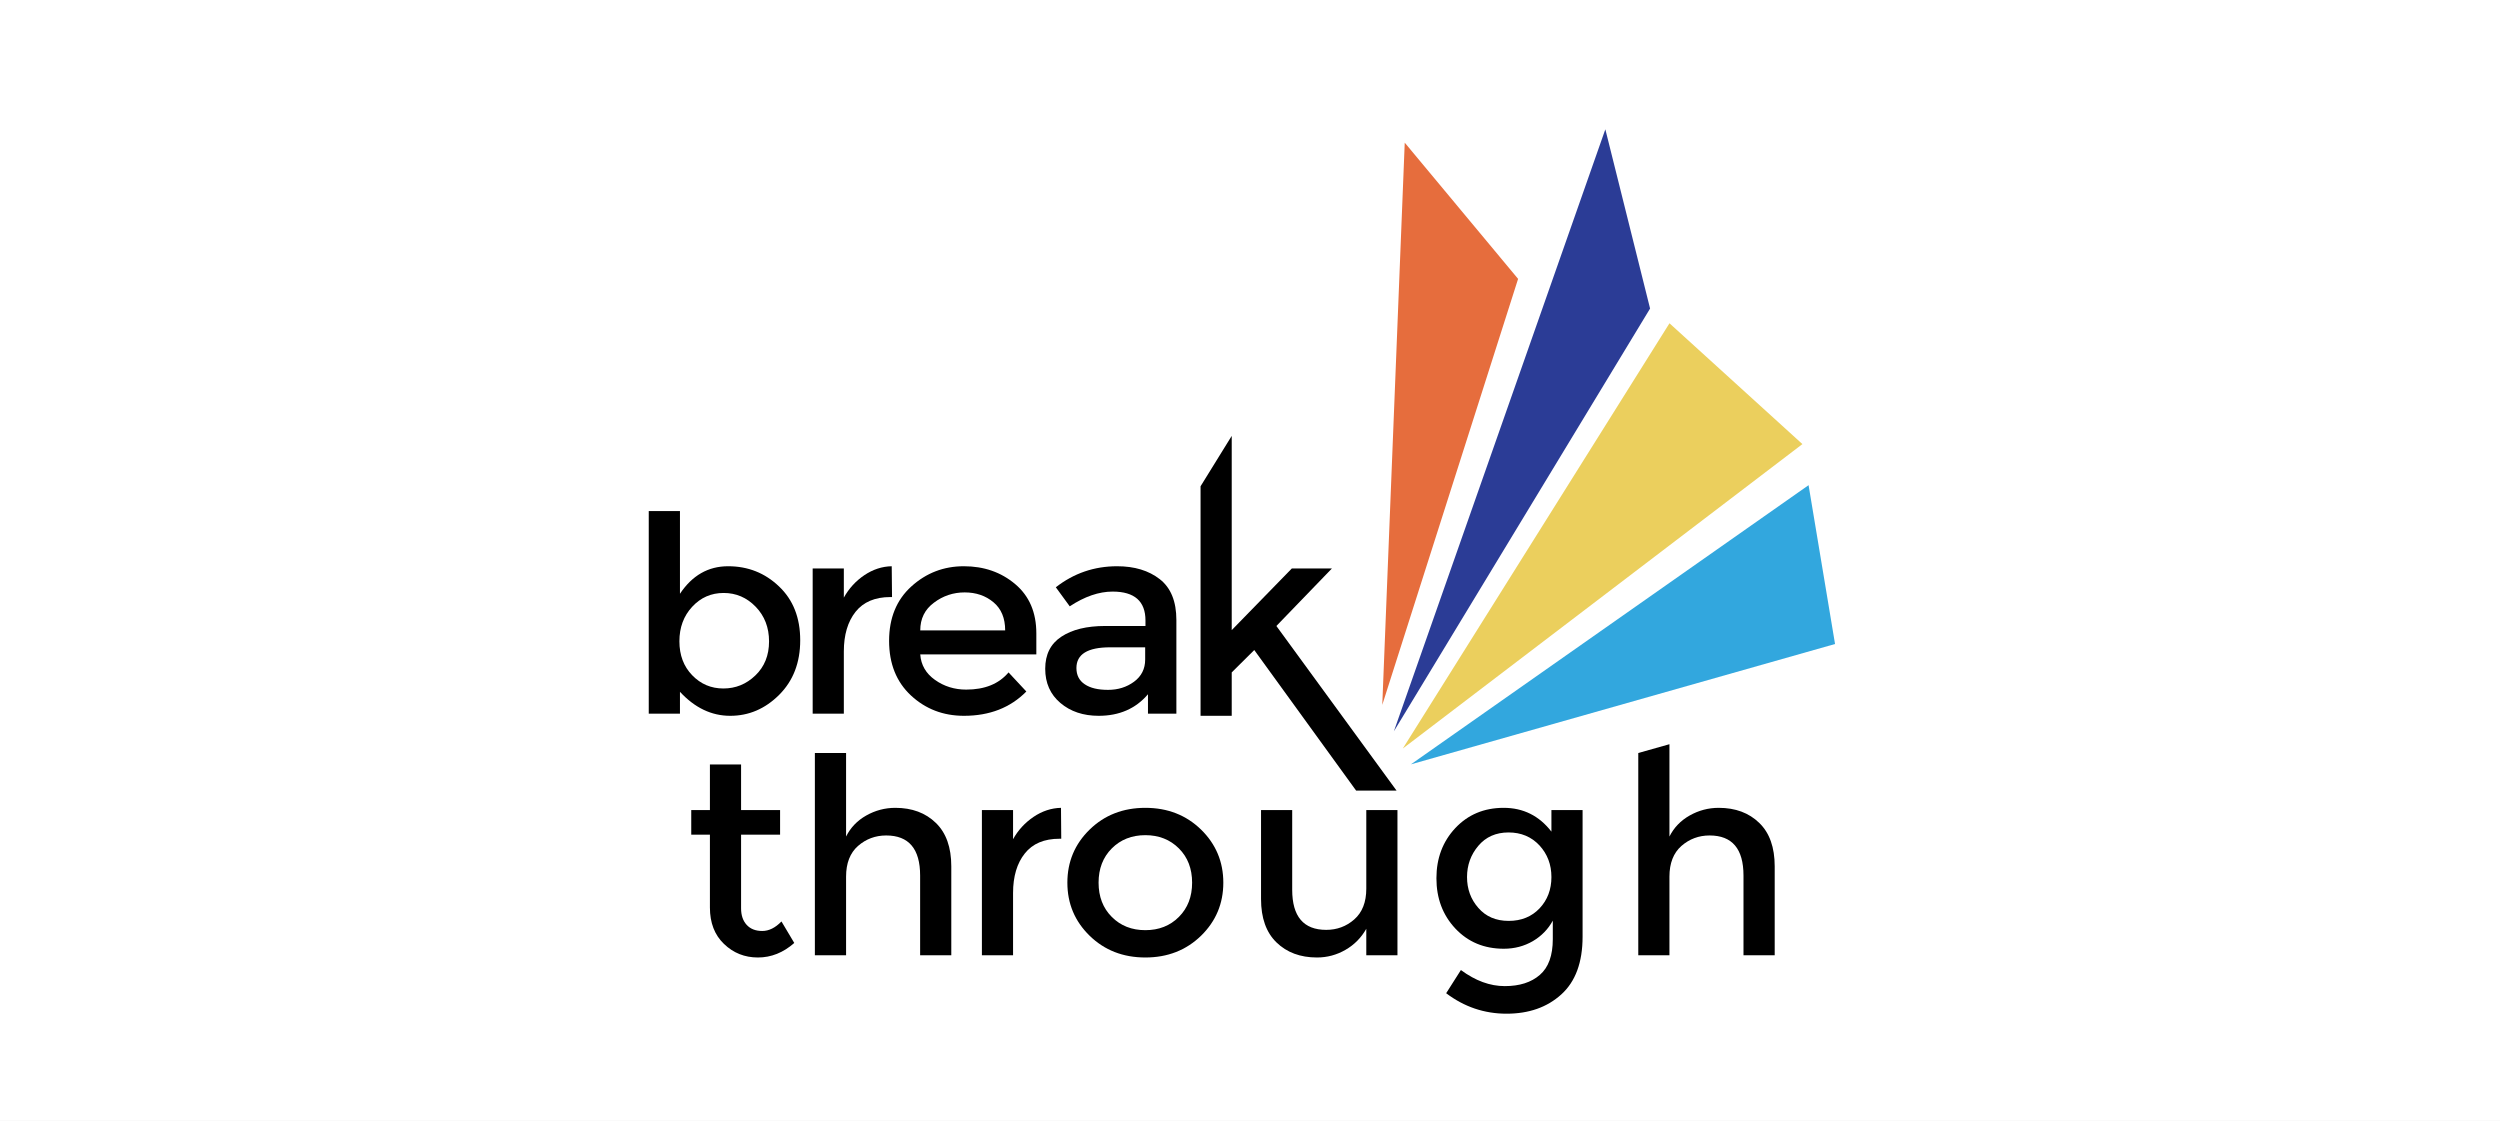
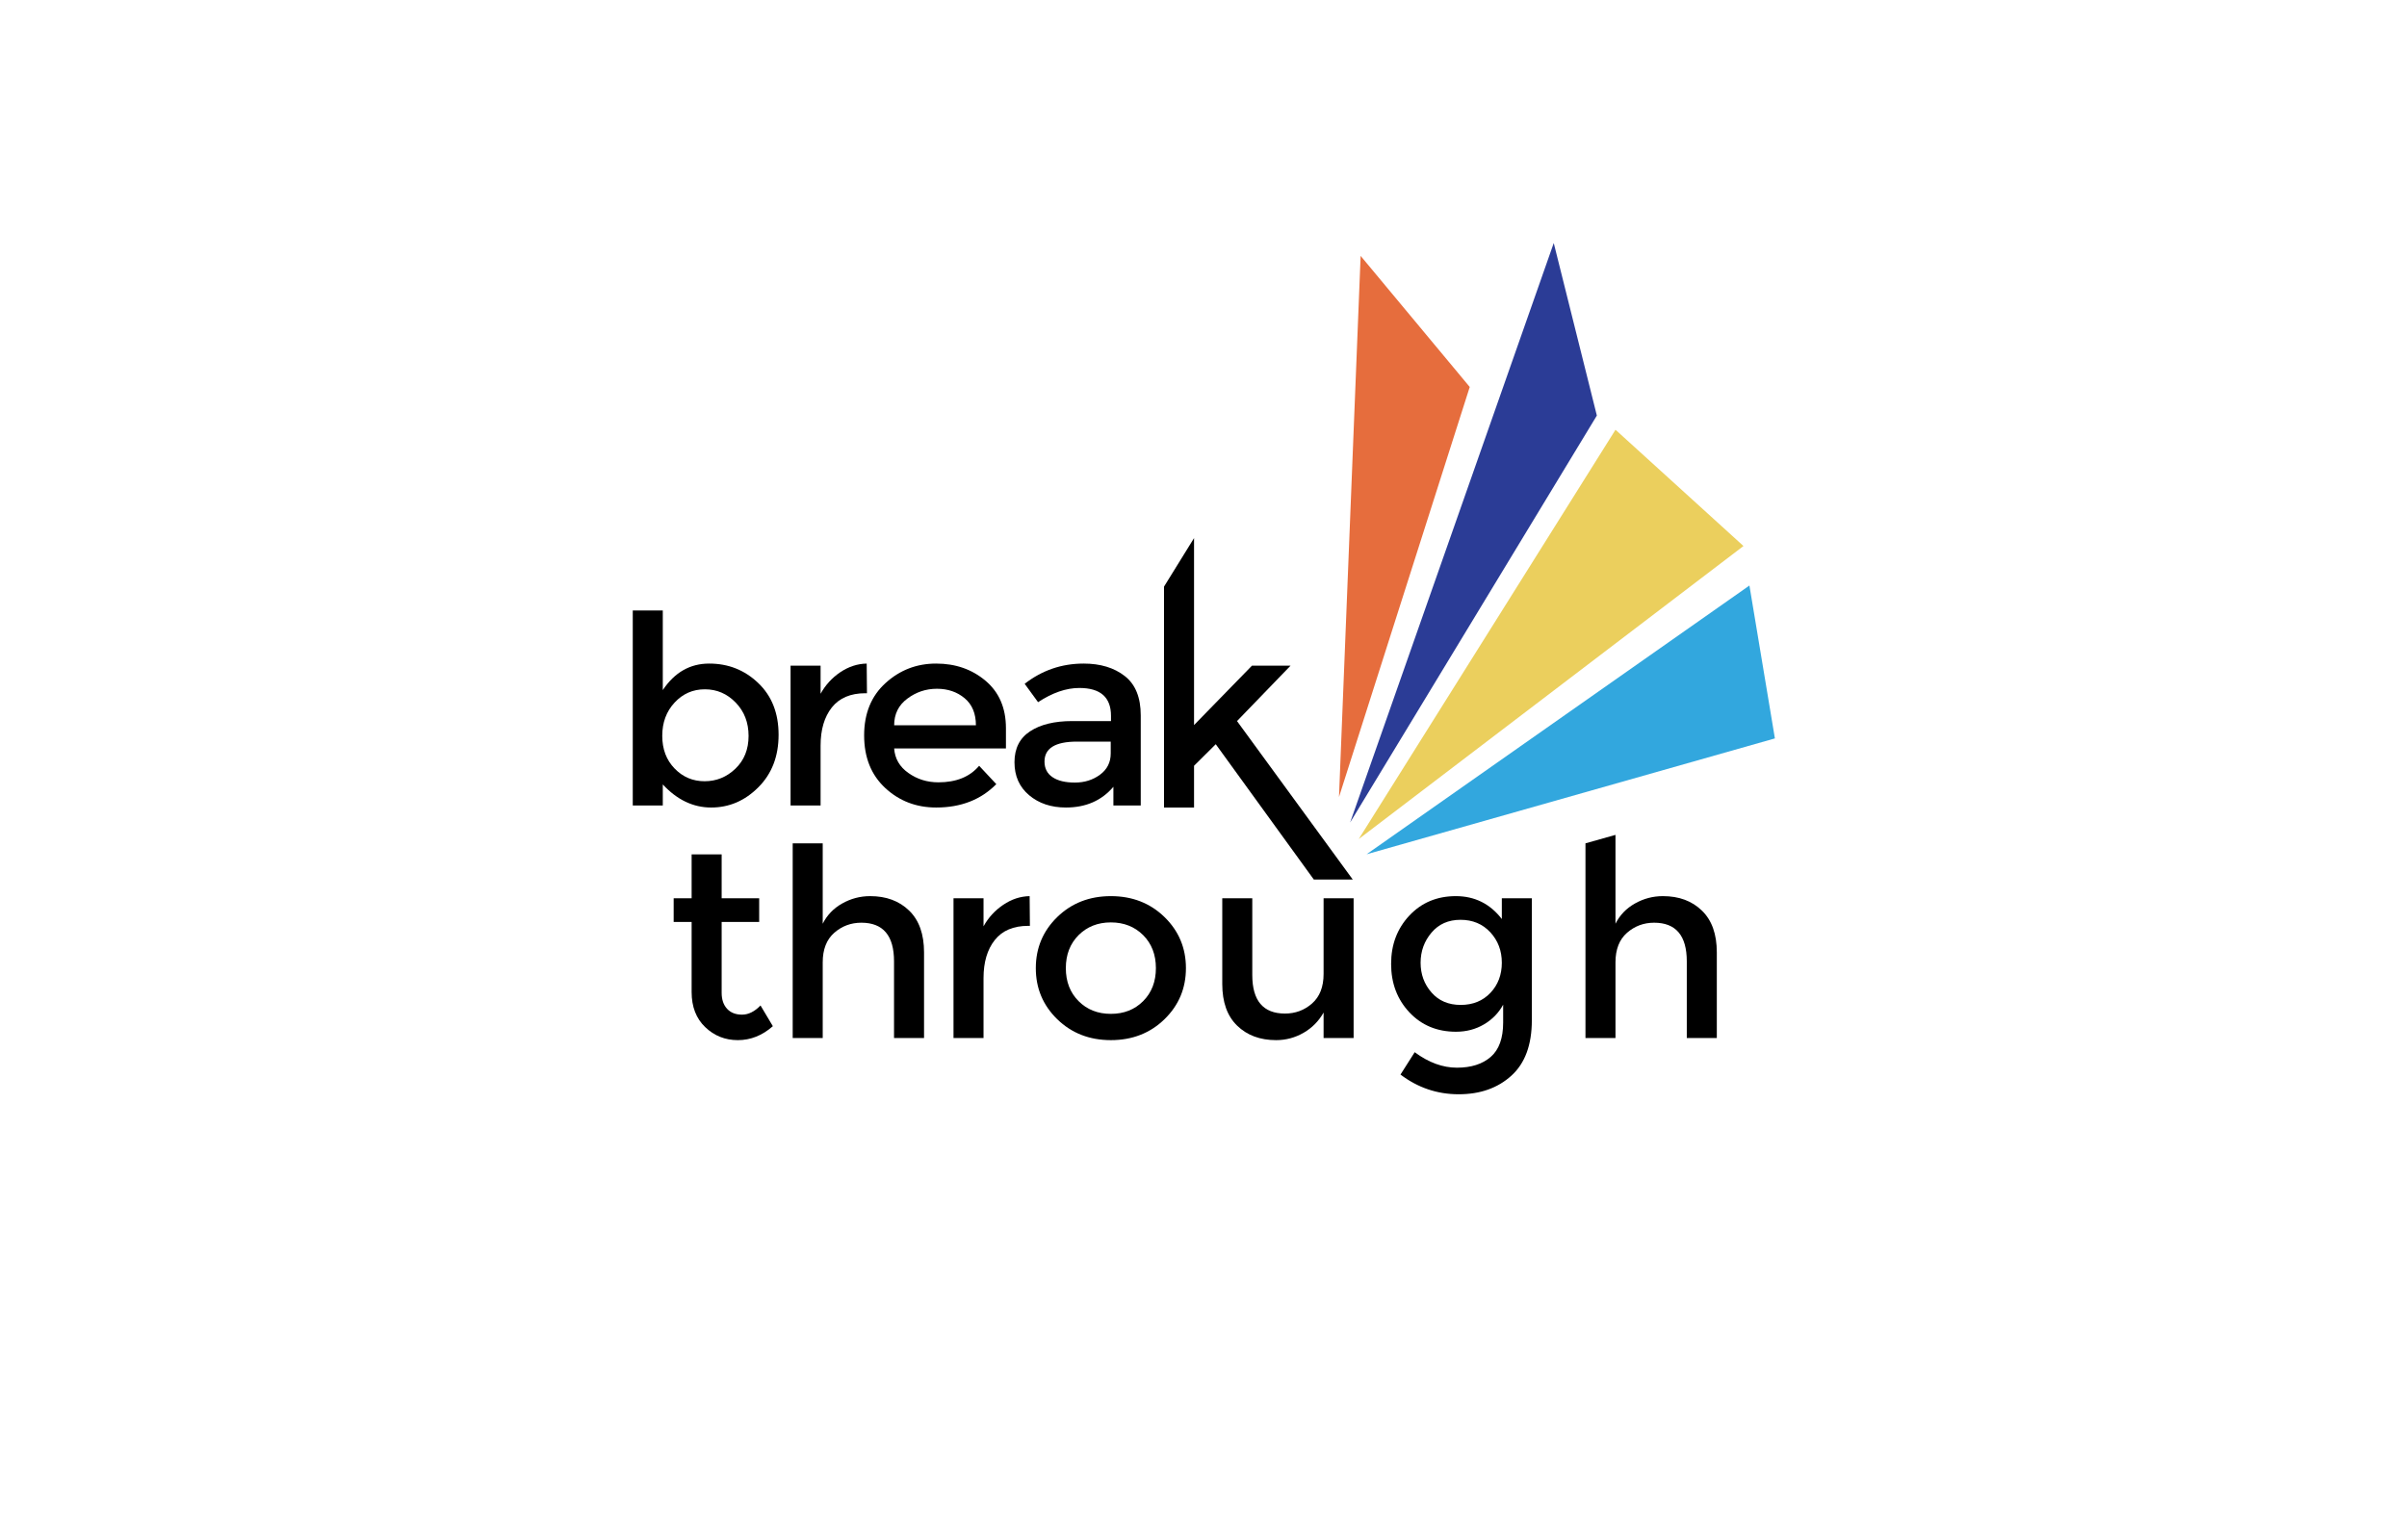
- <svg xmlns="http://www.w3.org/2000/svg" width="58px" height="26px" viewBox="0 0 58 26" version="1.1">
+ <svg xmlns="http://www.w3.org/2000/svg" width="1000px" height="640px" viewBox="0 0 1000 640" version="1.1">
  <defs />
  <g id="Page-1" stroke="none" stroke-width="1" fill="none" fill-rule="evenodd">
-     <g id="darklogo58x26">
-       <rect id="Rectangle" fill="#FFFFFF" x="0" y="0" width="58" height="26" />
-       <g id="darklogo" transform="translate(15, 3)">
-         <g id="feathers" transform="translate(16.93088, 0)">
-           <polyline id="Fill-21" fill="#32A7DE" points="0.802 14.733 10.642 11.941 10.028 8.256 0.802 14.733" />
-           <polyline id="Fill-22" fill="#EBCF5D" points="0.614 14.366 9.885 7.303 6.801 4.5 0.614 14.366" />
-           <polyline id="Fill-23" fill="#2B3C96" points="0.407 13.966 6.351 4.158 5.313 0 0.407 13.966" />
-           <polyline id="Fill-24" fill="#E66D3D" points="0.138 13.353 0.659 0.31 3.289 3.47 0.138 13.353" />
+     <g id="darklogo">
+       <rect id="Rectangle" fill="#FFFFFF" x="0" y="0" width="1000" height="640" />
+       <g transform="translate(262, 101)">
+         <g id="feathers" transform="translate(291.9116, 0)">
+           <polyline id="Fill-21" fill="#32A7DE" points="13.835 254.022 183.479 205.873 172.894 142.336 13.835 254.022" />
+           <polyline id="Fill-22" fill="#EBCF5D" points="10.578 247.696 170.425 125.919 117.256 77.595 10.578 247.696" />
+           <polyline id="Fill-23" fill="#2B3C96" points="7.016 240.792 109.508 71.695 91.601 0 7.016 240.792" />
+           <polyline id="Fill-24" fill="#E66D3D" points="2.379 230.224 11.369 5.347 56.7 59.821 2.379 230.224" />
        </g>
-         <g id="breakthrough-b" transform="translate(0, 6.988797)" fill="#000000">
-           <path d="M23.731,10.349 L23.731,12.174 L23.008,12.174 L23.008,7.481 L23.731,7.277 L23.731,9.419 C23.835,9.212 23.991,9.049 24.2,8.931 C24.409,8.813 24.633,8.753 24.875,8.753 C25.262,8.753 25.576,8.87 25.815,9.103 C26.054,9.334 26.173,9.671 26.173,10.109 L26.173,12.174 L25.449,12.174 L25.449,10.324 C25.449,9.704 25.187,9.394 24.662,9.394 C24.412,9.394 24.194,9.476 24.009,9.637 C23.824,9.8 23.731,10.038 23.731,10.349" id="Fill-26" />
-           <path d="M21.716,8.804 L21.716,11.743 C21.716,12.338 21.551,12.785 21.222,13.082 C20.892,13.381 20.469,13.529 19.952,13.529 C19.436,13.529 18.968,13.37 18.551,13.054 L18.893,12.516 C19.229,12.765 19.568,12.889 19.911,12.889 C20.253,12.889 20.524,12.803 20.724,12.629 C20.925,12.456 21.025,12.179 21.025,11.799 L21.025,11.37 C20.917,11.568 20.763,11.727 20.563,11.845 C20.362,11.962 20.138,12.022 19.888,12.022 C19.431,12.022 19.057,11.865 18.764,11.553 C18.471,11.24 18.325,10.852 18.325,10.387 C18.325,9.923 18.471,9.535 18.764,9.222 C19.057,8.911 19.43,8.753 19.885,8.753 C20.339,8.753 20.708,8.937 20.993,9.305 L20.993,8.804 L21.716,8.804 Z M19.035,10.359 C19.035,10.636 19.122,10.875 19.297,11.074 C19.471,11.275 19.706,11.376 20.001,11.376 C20.296,11.376 20.535,11.278 20.718,11.085 C20.901,10.891 20.993,10.648 20.993,10.359 C20.993,10.07 20.9,9.825 20.715,9.624 C20.529,9.425 20.29,9.324 19.998,9.324 C19.705,9.324 19.471,9.428 19.297,9.634 C19.122,9.841 19.035,10.083 19.035,10.359 Z" id="Fill-36" />
-           <path d="M16.698,10.629 L16.698,8.804 L17.421,8.804 L17.421,12.174 L16.698,12.174 L16.698,11.559 C16.581,11.766 16.421,11.929 16.216,12.047 C16.012,12.165 15.791,12.225 15.554,12.225 C15.167,12.225 14.853,12.108 14.614,11.875 C14.376,11.644 14.256,11.309 14.256,10.869 L14.256,8.804 L14.979,8.804 L14.979,10.654 C14.979,11.274 15.242,11.584 15.768,11.584 C16.017,11.584 16.235,11.504 16.42,11.341 C16.605,11.178 16.698,10.94 16.698,10.629" id="Fill-35" />
-           <path d="M12.864,11.721 C12.519,12.056 12.089,12.225 11.572,12.225 C11.055,12.225 10.624,12.056 10.28,11.721 C9.935,11.384 9.763,10.975 9.763,10.489 C9.763,10.004 9.935,9.594 10.28,9.257 C10.624,8.922 11.055,8.753 11.572,8.753 C12.089,8.753 12.519,8.922 12.864,9.257 C13.208,9.594 13.381,10.004 13.381,10.489 C13.381,10.975 13.208,11.384 12.864,11.721 M10.794,11.284 C10.998,11.489 11.258,11.591 11.572,11.591 C11.886,11.591 12.146,11.489 12.35,11.284 C12.555,11.079 12.657,10.814 12.657,10.489 C12.657,10.164 12.555,9.899 12.35,9.694 C12.146,9.49 11.886,9.387 11.572,9.387 C11.258,9.387 10.998,9.49 10.794,9.694 C10.589,9.899 10.487,10.164 10.487,10.489 C10.487,10.814 10.589,11.079 10.794,11.284" id="Fill-34" />
-           <path d="M9.582,9.47 C9.225,9.47 8.956,9.583 8.775,9.812 C8.594,10.039 8.503,10.346 8.503,10.729 L8.503,12.174 L7.78,12.174 L7.78,8.804 L8.503,8.804 L8.503,9.481 C8.62,9.27 8.778,9.099 8.978,8.963 C9.178,8.828 9.391,8.758 9.615,8.753 L9.621,9.47 L9.582,9.47" id="Fill-25" />
-           <path d="M4.629,10.349 L4.629,12.174 L3.905,12.174 L3.905,7.481 L4.629,7.481 L4.629,9.419 C4.732,9.212 4.888,9.049 5.097,8.931 C5.306,8.813 5.531,8.753 5.772,8.753 C6.159,8.753 6.473,8.87 6.712,9.103 C6.951,9.334 7.07,9.671 7.07,10.109 L7.07,12.174 L6.347,12.174 L6.347,10.324 C6.347,9.704 6.084,9.394 5.559,9.394 C5.309,9.394 5.091,9.476 4.906,9.637 C4.721,9.8 4.629,10.038 4.629,10.349" id="Fill-33" />
-           <path d="M2.193,9.375 L2.193,11.085 C2.193,11.245 2.236,11.373 2.322,11.467 C2.408,11.562 2.529,11.61 2.684,11.61 C2.839,11.61 2.988,11.536 3.13,11.389 L3.427,11.888 C3.173,12.112 2.892,12.225 2.584,12.225 C2.276,12.225 2.013,12.12 1.796,11.91 C1.578,11.702 1.47,11.419 1.47,11.066 L1.47,9.375 L1.037,9.375 L1.037,8.804 L1.47,8.804 L1.47,7.747 L2.193,7.747 L2.193,8.804 L3.098,8.804 L3.098,9.375 L2.193,9.375" id="Fill-32" />
-           <polyline id="Fill-31" points="13.576 6.618 12.853 6.618 12.853 1.293 13.576 0.124 13.576 4.63 14.971 3.199 15.901 3.199 14.612 4.534 17.4 8.353 16.462 8.353 14.099 5.092 13.576 5.611 13.576 6.618" />
-           <path d="M12.292,6.568 L11.633,6.568 L11.633,6.118 C11.349,6.452 10.967,6.618 10.49,6.618 C10.132,6.618 9.836,6.519 9.601,6.32 C9.367,6.122 9.249,5.857 9.249,5.526 C9.249,5.195 9.374,4.946 9.624,4.782 C9.874,4.617 10.212,4.534 10.638,4.534 L11.575,4.534 L11.575,4.407 C11.575,3.96 11.321,3.736 10.813,3.736 C10.494,3.736 10.162,3.851 9.818,4.078 L9.495,3.636 C9.912,3.311 10.386,3.148 10.916,3.148 C11.321,3.148 11.651,3.248 11.908,3.449 C12.164,3.649 12.292,3.965 12.292,4.396 L12.292,6.568 Z M11.568,5.313 L11.568,5.029 L10.755,5.029 C10.233,5.029 9.973,5.189 9.973,5.51 C9.973,5.674 10.037,5.801 10.167,5.887 C10.296,5.974 10.475,6.016 10.706,6.016 C10.936,6.016 11.138,5.954 11.31,5.827 C11.482,5.7 11.568,5.528 11.568,5.313 Z" id="Fill-30" />
-           <path d="M9.043,5.194 L6.35,5.194 C6.367,5.438 6.481,5.636 6.692,5.785 C6.903,5.935 7.144,6.01 7.416,6.01 C7.846,6.01 8.174,5.878 8.398,5.611 L8.811,6.054 C8.441,6.43 7.958,6.618 7.364,6.618 C6.882,6.618 6.472,6.46 6.134,6.146 C5.796,5.831 5.627,5.409 5.627,4.879 C5.627,4.351 5.799,3.928 6.143,3.617 C6.488,3.304 6.894,3.148 7.361,3.148 C7.828,3.148 8.225,3.286 8.553,3.563 C8.88,3.839 9.043,4.219 9.043,4.706 L9.043,5.194 Z M6.35,4.636 L8.32,4.636 C8.32,4.353 8.23,4.135 8.049,3.984 C7.868,3.832 7.645,3.755 7.38,3.755 C7.116,3.755 6.877,3.835 6.667,3.994 C6.455,4.151 6.35,4.365 6.35,4.636 Z" id="Fill-29" />
-           <path d="M5.656,3.863 C5.299,3.863 5.03,3.978 4.849,4.205 C4.668,4.434 4.577,4.739 4.577,5.124 L4.577,6.568 L3.854,6.568 L3.854,3.199 L4.577,3.199 L4.577,3.876 C4.694,3.665 4.852,3.491 5.052,3.356 C5.252,3.222 5.464,3.152 5.688,3.148 L5.695,3.863 L5.656,3.863" id="Fill-28" />
-           <path d="M1.892,3.148 C2.353,3.148 2.747,3.304 3.074,3.617 C3.402,3.928 3.565,4.345 3.565,4.864 C3.565,5.383 3.403,5.805 3.078,6.13 C2.752,6.456 2.373,6.618 1.941,6.618 C1.508,6.618 1.119,6.433 0.775,6.061 L0.775,6.568 L0.051,6.568 L0.051,1.868 L0.775,1.868 L0.775,3.787 C1.059,3.36 1.432,3.148 1.892,3.148 M0.762,4.889 C0.762,5.21 0.861,5.473 1.059,5.677 C1.257,5.882 1.498,5.984 1.782,5.984 C2.067,5.984 2.314,5.884 2.525,5.681 C2.736,5.479 2.842,5.215 2.842,4.892 C2.842,4.569 2.738,4.301 2.532,4.088 C2.325,3.874 2.077,3.768 1.789,3.768 C1.5,3.768 1.257,3.874 1.059,4.088 C0.861,4.301 0.762,4.569 0.762,4.889" id="Fill-27" />
+         <g id="breakthrough-b" transform="translate(0, 120.4965)" fill="#000000">
+           <path d="M409.16,178.435 L409.16,209.89 L396.69,209.89 L396.69,128.981 L409.16,125.467 L409.16,162.394 C410.942,158.829 413.634,156.018 417.234,153.984 C420.837,151.951 424.714,150.922 428.875,150.922 C435.555,150.922 440.958,152.93 445.078,156.947 C449.201,160.938 451.26,166.737 451.26,174.293 L451.26,209.89 L438.784,209.89 L438.784,178.008 C438.784,167.314 434.257,161.967 425.2,161.967 C420.893,161.967 417.142,163.373 413.951,166.16 C410.756,168.971 409.16,173.063 409.16,178.435" id="Fill-26" />
+           <path d="M374.413,151.8 L374.413,202.459 C374.413,212.727 371.57,220.433 365.893,225.554 C360.214,230.701 352.916,233.261 344.008,233.261 C335.097,233.261 327.041,230.525 319.838,225.077 L325.745,215.789 C331.537,220.082 337.381,222.216 343.286,222.216 C349.185,222.216 353.861,220.735 357.318,217.747 C360.77,214.76 362.493,209.99 362.493,203.438 L362.493,196.033 C360.639,199.447 357.986,202.183 354.532,204.216 C351.075,206.25 347.201,207.279 342.894,207.279 C335.022,207.279 328.562,204.568 323.515,199.196 C318.465,193.799 315.943,187.096 315.943,179.088 C315.943,171.08 318.465,164.402 323.515,159.005 C328.562,153.633 335.002,150.922 342.837,150.922 C350.668,150.922 357.039,154.085 361.94,160.436 L361.94,151.8 L374.413,151.8 Z M328.196,178.611 C328.196,183.381 329.696,187.498 332.705,190.937 C335.711,194.401 339.76,196.133 344.842,196.133 C349.928,196.133 354.048,194.451 357.208,191.112 C360.36,187.774 361.94,183.581 361.94,178.611 C361.94,173.615 360.342,169.398 357.151,165.934 C353.953,162.495 349.836,160.762 344.786,160.762 C339.737,160.762 335.711,162.545 332.705,166.109 C329.696,169.674 328.196,173.841 328.196,178.611 Z" id="Fill-36" />
+           <path d="M287.891,183.255 L287.891,151.8 L300.367,151.8 L300.367,209.89 L287.891,209.89 L287.891,199.296 C285.884,202.861 283.118,205.672 279.592,207.706 C276.069,209.739 272.261,210.768 268.177,210.768 C261.497,210.768 256.094,208.76 251.974,204.744 C247.853,200.752 245.795,194.978 245.795,187.397 L245.795,151.8 L258.265,151.8 L258.265,183.682 C258.265,194.376 262.795,199.723 271.854,199.723 C276.159,199.723 279.91,198.342 283.103,195.531 C286.294,192.719 287.891,188.627 287.891,183.255" id="Fill-35" />
+           <path d="M221.789,202.083 C215.851,207.856 208.425,210.768 199.516,210.768 C190.608,210.768 183.18,207.856 177.242,202.083 C171.301,196.284 168.333,189.23 168.333,180.845 C168.333,172.486 171.301,165.407 177.242,159.608 C183.18,153.834 190.608,150.922 199.516,150.922 C208.425,150.922 215.851,153.834 221.789,159.608 C227.732,165.407 230.7,172.486 230.7,180.845 C230.7,189.23 227.732,196.284 221.789,202.083 M186.096,194.552 C189.625,198.091 194.098,199.848 199.516,199.848 C204.935,199.848 209.408,198.091 212.937,194.552 C216.463,191.012 218.224,186.443 218.224,180.845 C218.224,175.247 216.463,170.678 212.937,167.139 C209.408,163.624 204.935,161.842 199.516,161.842 C194.098,161.842 189.625,163.624 186.096,167.139 C182.57,170.678 180.806,175.247 180.806,180.845 C180.806,186.443 182.57,191.012 186.096,194.552" id="Fill-34" />
+           <path d="M165.212,163.273 C159.046,163.273 154.406,165.231 151.29,169.172 C148.171,173.088 146.611,178.385 146.611,184.987 L146.611,209.89 L134.139,209.89 L134.139,151.8 L146.611,151.8 L146.611,163.474 C148.619,159.834 151.346,156.871 154.798,154.537 C158.249,152.202 161.906,150.997 165.767,150.922 L165.878,163.273 L165.212,163.273" id="Fill-25" />
+           <path d="M79.802,178.435 L79.802,209.89 L67.329,209.89 L67.329,128.981 L79.802,128.981 L79.802,162.394 C81.584,158.829 84.275,156.018 87.876,153.984 C91.478,151.951 95.355,150.922 99.516,150.922 C106.197,150.922 111.6,152.93 115.72,156.947 C119.843,160.938 121.899,166.737 121.899,174.293 L121.899,209.89 L109.428,209.89 L109.428,178.008 C109.428,167.314 104.896,161.967 95.842,161.967 C91.532,161.967 87.783,163.373 84.593,166.16 C81.397,168.971 79.802,173.063 79.802,178.435" id="Fill-33" />
+           <path d="M37.815,161.641 L37.815,191.112 C37.815,193.874 38.555,196.083 40.041,197.715 C41.526,199.346 43.605,200.175 46.281,200.175 C48.952,200.175 51.51,198.895 53.96,196.359 L59.087,204.97 C54.703,208.836 49.861,210.768 44.55,210.768 C39.244,210.768 34.714,208.961 30.966,205.346 C27.212,201.756 25.34,196.886 25.34,190.786 L25.34,161.641 L17.878,161.641 L17.878,151.8 L25.34,151.8 L25.34,133.575 L37.815,133.575 L37.815,151.8 L53.407,151.8 L53.407,161.641 L37.815,161.641" id="Fill-32" />
+           <polyline id="Fill-31" points="234.07 114.095 221.597 114.095 221.597 22.292 234.07 2.134 234.07 79.829 258.127 55.152 274.161 55.152 251.925 78.172 300.003 144.018 283.828 144.018 243.091 87.787 234.07 96.749 234.07 114.095" />
+           <path d="M211.928,113.242 L200.566,113.242 L200.566,105.485 C195.668,111.233 189.095,114.095 180.855,114.095 C174.691,114.095 169.588,112.388 165.542,108.974 C161.494,105.56 159.471,100.991 159.471,95.268 C159.471,89.569 161.624,85.276 165.931,82.44 C170.236,79.603 176.066,78.172 183.418,78.172 L199.565,78.172 L199.565,75.988 C199.565,68.281 195.184,64.415 186.424,64.415 C180.929,64.415 175.211,66.399 169.27,70.315 L163.706,62.683 C170.901,57.085 179.072,54.274 188.206,54.274 C195.184,54.274 200.881,56.006 205.304,59.47 C209.718,62.909 211.928,68.357 211.928,75.787 L211.928,113.242 Z M199.455,91.602 L199.455,86.707 L185.423,86.707 C176.435,86.707 171.944,89.469 171.944,94.991 C171.944,97.828 173.06,100.012 175.288,101.493 C177.513,102.999 180.611,103.727 184.585,103.727 C188.557,103.727 192.029,102.648 194.997,100.464 C197.967,98.28 199.455,95.318 199.455,91.602 Z" id="Fill-30" />
+           <path d="M155.922,89.544 L109.482,89.544 C109.779,93.761 111.746,97.175 115.384,99.736 C119.021,102.322 123.179,103.627 127.86,103.627 C135.283,103.627 140.924,101.343 144.786,96.749 L151.917,104.38 C145.528,110.857 137.214,114.095 126.966,114.095 C118.652,114.095 111.582,111.384 105.751,105.962 C99.923,100.539 97.009,93.259 97.009,84.122 C97.009,75.009 99.977,67.729 105.918,62.357 C111.856,56.96 118.857,54.274 126.912,54.274 C134.966,54.274 141.818,56.658 147.459,61.428 C153.1,66.198 155.922,72.75 155.922,81.134 L155.922,89.544 Z M109.482,79.929 L143.449,79.929 C143.449,75.059 141.892,71.294 138.773,68.683 C135.657,66.072 131.813,64.742 127.245,64.742 C122.682,64.742 118.578,66.122 114.941,68.859 C111.3,71.57 109.482,75.26 109.482,79.929 Z" id="Fill-29" />
+           <path d="M97.519,66.599 C91.356,66.599 86.716,68.583 83.597,72.499 C80.481,76.44 78.919,81.712 78.919,88.339 L78.919,113.242 L66.448,113.242 L66.448,55.152 L78.919,55.152 L78.919,66.825 C80.926,63.185 83.653,60.198 87.105,57.863 C90.559,55.554 94.213,54.349 98.075,54.274 L98.185,66.599 L97.519,66.599" id="Fill-28" />
+           <path d="M32.625,54.274 C40.571,54.274 47.364,56.96 53.008,62.357 C58.649,67.729 61.47,74.909 61.47,83.871 C61.47,92.807 58.667,100.087 53.061,105.685 C47.456,111.309 40.921,114.095 33.462,114.095 C25.998,114.095 19.297,110.907 13.359,104.506 L13.359,113.242 L0.886,113.242 L0.886,32.208 L13.359,32.208 L13.359,65.294 C18.26,57.939 24.682,54.274 32.625,54.274 M13.136,84.297 C13.136,89.82 14.844,94.364 18.26,97.878 C21.673,101.418 25.832,103.175 30.733,103.175 C35.634,103.175 39.902,101.443 43.541,97.954 C47.177,94.464 48.998,89.921 48.998,84.348 C48.998,78.775 47.215,74.156 43.651,70.49 C40.089,66.8 35.818,64.968 30.845,64.968 C25.867,64.968 21.673,66.8 18.26,70.49 C14.844,74.156 13.136,78.775 13.136,84.297" id="Fill-27" />
        </g>
      </g>
    </g>
  </g>
</svg>
